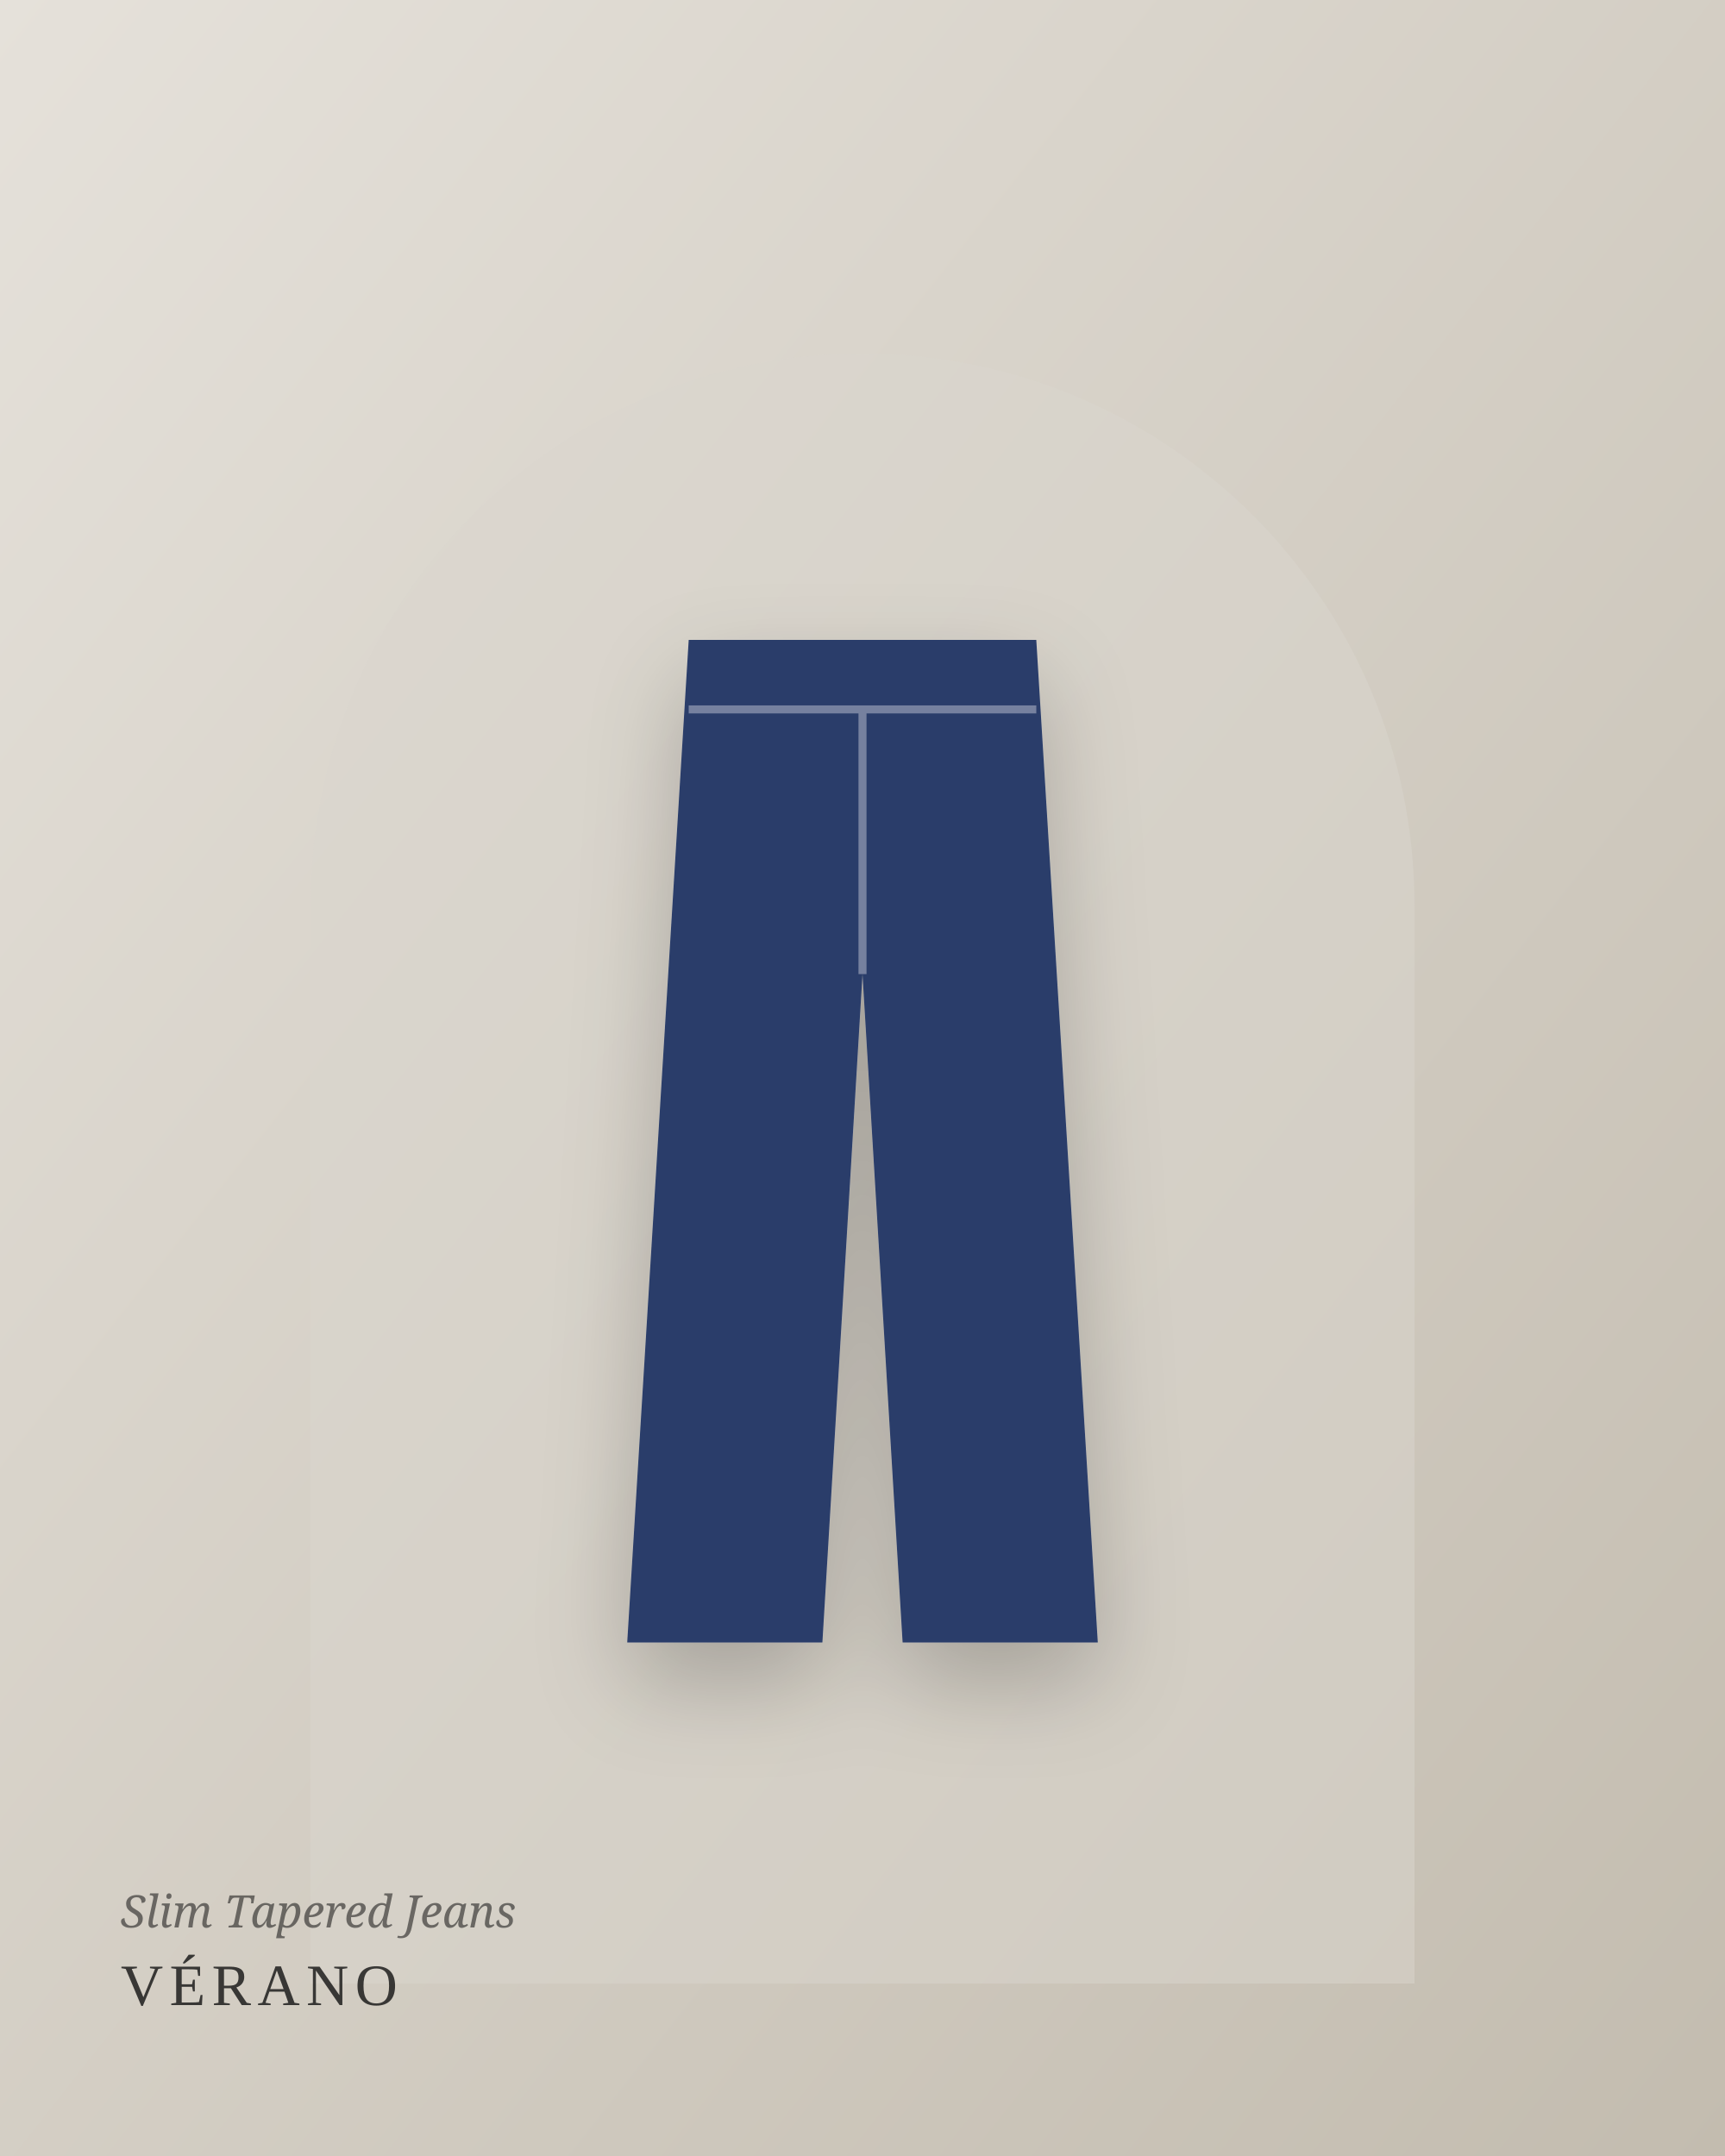
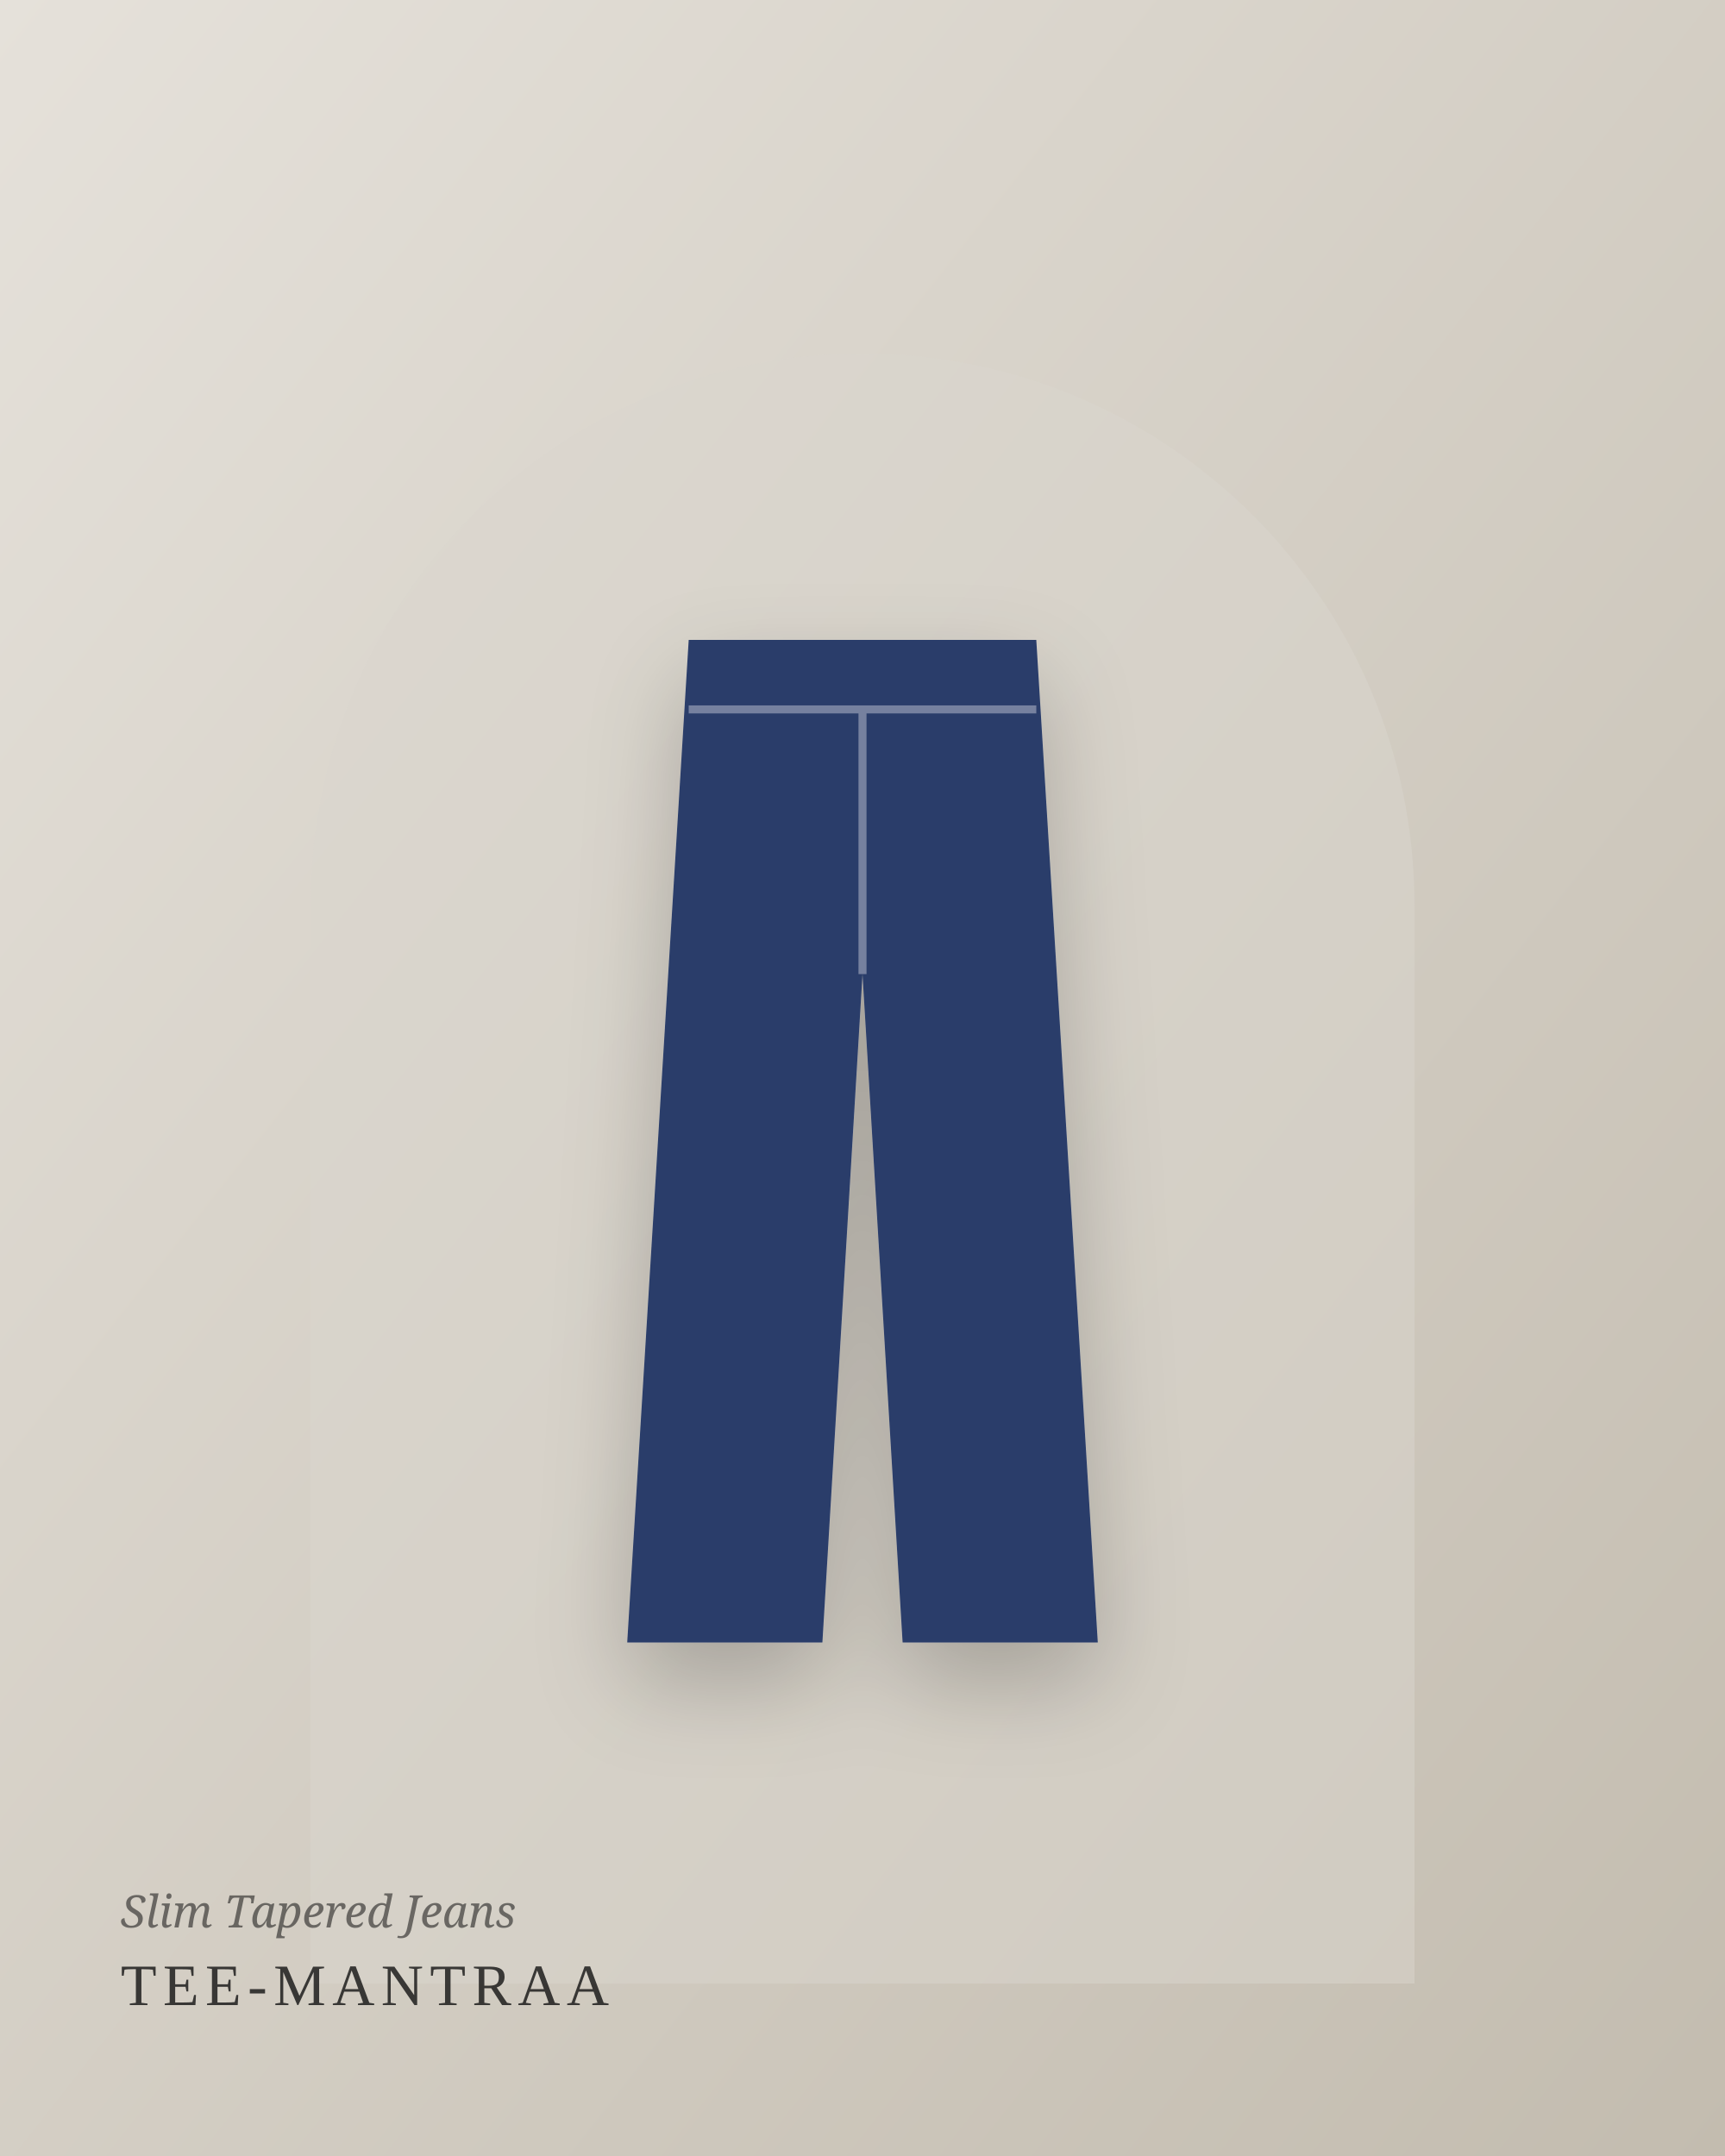
- <svg xmlns="http://www.w3.org/2000/svg" width="800" height="1000" viewBox="0 0 800 1000" role="img" aria-label="VÉRANO">
+ <svg xmlns="http://www.w3.org/2000/svg" width="800" height="1000" viewBox="0 0 800 1000" role="img" aria-label="tee-mantraa">
  <defs>
    <linearGradient id="g" x1="0" y1="0" x2="1" y2="1">
      <stop offset="0" stop-color="#E5E1DA" />
      <stop offset="1" stop-color="#C3BCAF" />
    </linearGradient>
    <filter id="sh" x="-20%" y="-20%" width="140%" height="140%">
      <feDropShadow dx="0" dy="14.88" stdDeviation="17.36" flood-color="#000" flood-opacity=".22" />
    </filter>
  </defs>
  <rect width="800" height="1000" fill="url(#g)" />
  <path d="M144 920 V420 A256 256 0 0 1 656 420 V920Z" fill="#d9d5ce" opacity=".5" />
  <g transform="translate(152 210) scale(1.24) " fill="#2C3E6B" color="#2C3E6B" filter="url(#sh)">
    <path d="M135 70 L265 70 L288 445 L215 445 L200 195 L185 445 L112 445Z" />
    <path d="M135 96 L265 96 M200 96 L200 195" fill="none" stroke="rgba(255,255,255,.35)" stroke-width="3" />
  </g>
-   <text x="56" y="930" font-family="Georgia, 'Times New Roman', serif" font-size="27.2" fill="#111" opacity=".8" letter-spacing="3">VÉRANO</text>
+   <text x="56" y="930" font-family="Georgia, 'Times New Roman', serif" font-size="27.2" fill="#111" opacity=".8" letter-spacing="3">TEE-MANTRAA</text>
  <text x="56" y="894" font-family="Georgia, serif" font-style="italic" font-size="20.8" fill="#111" opacity=".55">Slim Tapered Jeans</text>
</svg>
